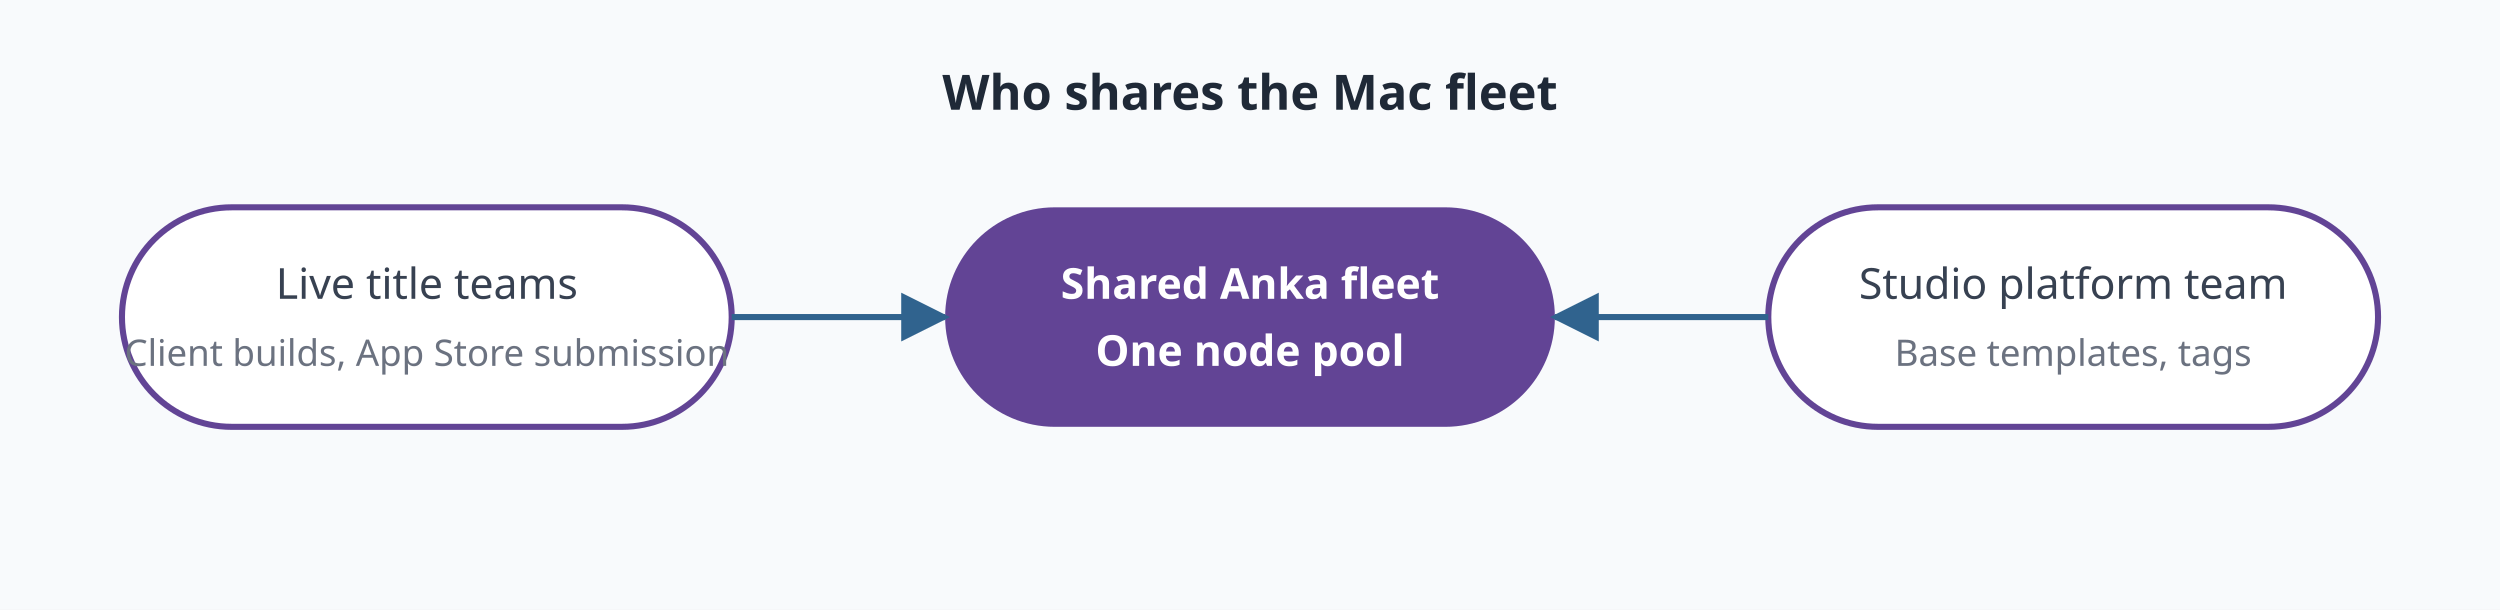
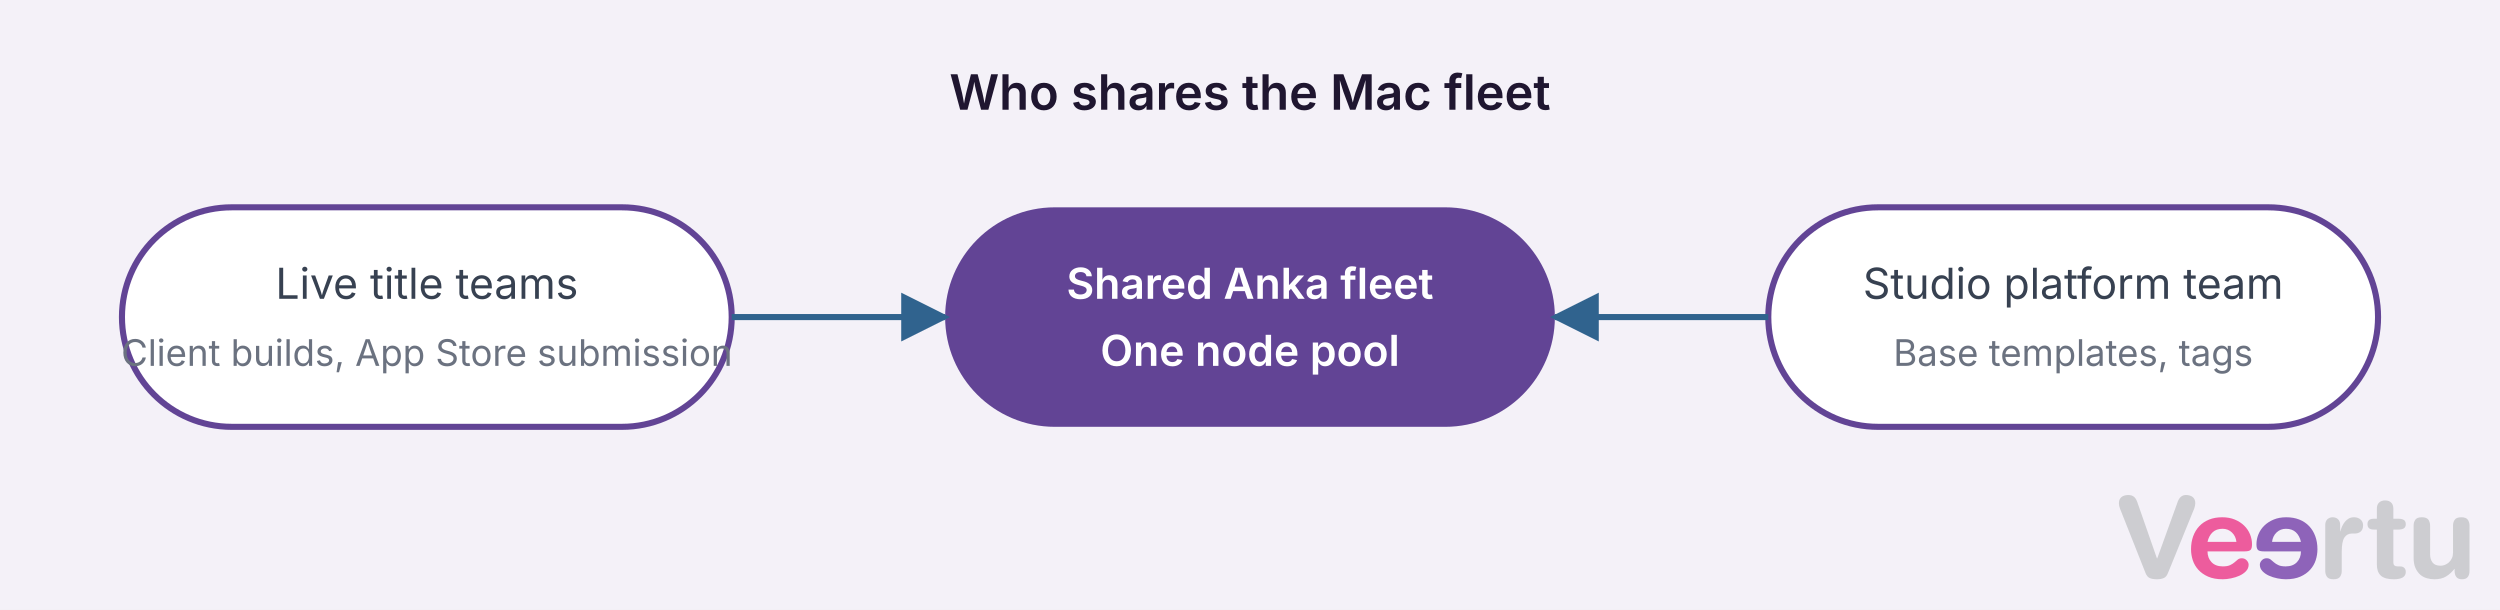
<svg xmlns="http://www.w3.org/2000/svg" viewBox="0 0 820 200" role="img" aria-label="Live title teams share one Mac fleet">
  <defs>
    <marker id="arrow" viewBox="0 0 10 10" refX="9" refY="5" markerWidth="8" markerHeight="8" orient="auto">
      <path d="M0,0 L10,5 L0,10 Z" fill="#30638E" />
    </marker>
    <style>
-       .title { font: 600 16px system-ui, sans-serif; fill: #1f2937; }
-       .label { font: 14px system-ui, sans-serif; fill: #374151; }
-       .small { font: 12px system-ui, sans-serif; fill: #6b7280; }
+       .title { font: 600 16px 'Museo Sans Rounded', system-ui, -apple-system, 'Segoe UI', sans-serif; fill: #1F1630; }
+       .label { font: 14px 'Museo Sans Rounded', system-ui, -apple-system, 'Segoe UI', sans-serif; fill: #374151; }
+       .small { font: 12px 'Museo Sans Rounded', system-ui, -apple-system, 'Segoe UI', sans-serif; fill: #6b7280; }
      .pill { fill: #ffffff; stroke: #624495; stroke-width: 2; }
      .hub { fill: #624495; }
-       .hub-text { font: 600 14px system-ui, sans-serif; fill: #ffffff; }
+       .hub-text { font: 600 14px 'Museo Sans Rounded', system-ui, -apple-system, 'Segoe UI', sans-serif; fill: #ffffff; }
    </style>
  </defs>
-   <rect width="820" height="200" fill="#f8fafc" />
+   <rect width="820" height="200" fill="#F4F1F8" />
  <text x="410" y="36" text-anchor="middle" class="title">Who shares the Mac fleet</text>
  <rect x="40" y="68" width="200" height="72" rx="36" class="pill" />
  <text x="140" y="98" text-anchor="middle" class="label">Live title teams</text>
  <text x="140" y="120" text-anchor="middle" class="small">Client builds, App Store submission</text>
  <rect x="310" y="68" width="200" height="72" rx="36" class="hub" />
  <text x="410" y="98" text-anchor="middle" class="hub-text">Shared Anka fleet</text>
  <text x="410" y="120" text-anchor="middle" class="hub-text">One node pool</text>
  <rect x="580" y="68" width="200" height="72" rx="36" class="pill" />
  <text x="680" y="98" text-anchor="middle" class="label">Studio platform team</text>
  <text x="680" y="120" text-anchor="middle" class="small">Base templates, tags</text>
  <line x1="240" y1="104" x2="310" y2="104" stroke="#30638E" stroke-width="2" marker-end="url(#arrow)" />
  <line x1="580" y1="104" x2="510" y2="104" stroke="#30638E" stroke-width="2" marker-end="url(#arrow)" />
+   <g class="veertu-watermark" data-veertu-logo="wordmark" aria-hidden="true" pointer-events="none" opacity="0.7" transform="translate(695 162.3657) scale(0.1468693)">
+     <path fill="#BCBEC0" d="M109.755,173.78c-2.187,5.888-5.34,9.755-9.458,11.602c-4.122,1.85-9.375,2.774-15.764,2.774 c-6.392,0-11.645-0.925-15.764-2.774c-4.122-1.847-7.275-5.714-9.458-11.602L2.522,30.519C0.839,25.979,0,21.943,0,18.412 s0.587-6.471,1.766-8.828C2.94,7.233,4.54,5.341,6.558,3.909c2.018-1.427,4.288-2.435,6.81-3.027C15.89,0.297,18.412,0,20.934,0 c5.549,0,9.963,1.474,13.242,4.414c3.279,2.945,5.84,7.527,7.693,13.746l43.169,123.588h0.504L130.225,18.16 C133.922,6.053,140.395,0,149.646,0c2.522,0,5.044,0.297,7.567,0.883c2.522,0.591,4.792,1.6,6.81,3.027 c2.018,1.432,3.613,3.324,4.792,5.675c1.174,2.357,1.766,5.297,1.766,8.828s-0.843,7.567-2.522,12.107L109.755,173.78z" />
+     <path fill="#EA1D76" d="M197.904,125.858c0,9.755,2.985,17.782,8.954,24.087c5.967,6.305,14.334,9.458,25.096,9.458 c6.894,0,12.317-0.922,16.268-2.774c3.949-1.847,7.228-3.909,9.837-6.179c2.606-2.27,5.084-4.369,7.44-6.305 c2.354-1.931,5.381-2.901,9.08-2.901c4.372,0,7.984,1.558,10.845,4.666c2.858,3.113,4.288,6.35,4.288,9.71 c0,5.549-1.978,10.386-5.927,14.503c-3.951,4.122-8.828,7.485-14.629,10.089c-5.801,2.609-12.067,4.585-18.79,5.927 c-6.726,1.345-12.863,2.018-18.412,2.018c-12.95,0-23.877-1.978-32.789-5.927c-8.914-3.949-16.229-9.119-21.943-15.512 c-5.717-6.387-9.837-13.533-12.359-21.439c-2.522-7.9-3.783-15.89-3.783-23.961c0-10.759,1.597-20.511,4.792-29.258 c3.192-8.741,7.777-16.268,13.746-22.574c5.967-6.305,13.242-11.179,21.817-14.629c8.575-3.444,18.325-5.171,29.258-5.171 c10.593,0,20.009,1.726,28.249,5.171c8.237,3.45,15.217,7.99,20.934,13.62c5.714,5.636,10.047,12.067,12.989,19.295 c2.94,7.233,4.414,14.629,4.414,22.195c0,6.392-1.135,10.638-3.405,12.737c-2.27,2.104-6.518,3.153-12.737,3.153H197.904z M262.472,104.671c-1.009-8.575-4.374-15.593-10.089-21.06c-5.717-5.462-12.698-8.197-20.934-8.197 c-9.248,0-16.647,2.609-22.195,7.819c-5.549,5.215-9.332,12.359-11.35,21.439H262.472z" />
+     <path fill="#62269E" d="M323.334,125.858c-6.219,0-10.467-1.048-12.737-3.153c-2.27-2.099-3.405-6.345-3.405-12.737 c0-7.567,1.474-14.962,4.414-22.195c2.943-7.228,7.275-13.659,12.989-19.295c5.717-5.63,12.698-10.17,20.934-13.62 c8.239-3.444,17.655-5.171,28.249-5.171c10.932,0,20.682,1.726,29.258,5.171c8.575,3.45,15.85,8.323,21.817,14.629 c5.969,6.305,10.554,13.833,13.746,22.574c3.195,8.746,4.792,18.499,4.792,29.258c0,8.071-1.261,16.061-3.783,23.961 c-2.522,7.906-6.642,15.052-12.359,21.439c-5.714,6.392-13.029,11.563-21.943,15.512c-8.912,3.949-19.839,5.927-32.789,5.927 c-5.549,0-11.686-0.673-18.412-2.018c-6.723-1.343-12.989-3.318-18.79-5.927c-5.801-2.604-10.677-5.967-14.629-10.089 c-3.949-4.117-5.927-8.954-5.927-14.503c0-3.36,1.429-6.597,4.288-9.71c2.861-3.108,6.474-4.666,10.845-4.666 c3.699,0,6.726,0.969,9.08,2.901c2.357,1.936,4.834,4.036,7.44,6.305c2.609,2.27,5.888,4.332,9.837,6.179 c3.951,1.852,9.374,2.774,16.268,2.774c10.761,0,19.129-3.153,25.096-9.458c5.969-6.305,8.954-14.332,8.954-24.087H323.334z M406.566,104.671c-2.018-9.08-5.801-16.224-11.35-21.439c-5.549-5.21-12.947-7.819-22.195-7.819 c-8.237,0-15.217,2.735-20.934,8.197c-5.714,5.467-9.08,12.485-10.089,21.06H406.566z" />
+     <path fill="#BCBEC0" d="M460.85,66.838c0-5.549,1.597-9.792,4.792-12.737c3.192-2.94,7.146-4.414,11.854-4.414 c4.705,0,8.66,1.474,11.854,4.414c3.192,2.945,4.792,7.188,4.792,12.737v14.124h0.504c1.009-3.865,2.354-7.648,4.036-11.35 c1.679-3.697,3.741-7.017,6.179-9.963c2.435-2.94,5.297-5.336,8.575-7.188c3.279-1.847,7.188-2.774,11.728-2.774 c5.885,0,10.719,1.684,14.503,5.044c3.783,3.366,5.675,7.653,5.675,12.863c0,3.366-0.504,6.224-1.513,8.575 c-1.009,2.357-2.396,4.248-4.162,5.675c-1.766,1.432-3.744,2.483-5.927,3.153c-2.186,0.675-4.374,1.009-6.558,1.009h-6.558 c-7.401,0-13.076,2.987-17.025,8.954c-3.951,5.972-5.927,16.607-5.927,31.906v42.877c0,4.879-1.261,9.167-3.783,12.863 c-2.522,3.697-7.401,5.549-14.629,5.549c-7.23,0-12.107-1.852-14.629-5.549c-2.522-3.697-3.783-7.984-3.783-12.863V66.838z" />
+     <path fill="#BCBEC0" d="M576.093,77.179h-6.305c-5.213,0-8.954-1.009-11.224-3.027 c-2.27-2.018-3.405-5.044-3.405-9.08c0-4.036,1.135-7.062,3.405-9.08c2.27-2.018,6.011-3.027,11.224-3.027h6.305V30.519 c0-6.053,1.679-10.633,5.044-13.746c3.363-3.108,7.819-4.666,13.368-4.666c5.549,0,10.002,1.558,13.368,4.666 c3.363,3.113,5.044,7.693,5.044,13.746v22.448h11.098c5.381,0,9.498,0.927,12.359,2.774c2.859,1.852,4.288,4.963,4.288,9.332 c0,4.374-1.429,7.485-4.288,9.332c-2.861,1.852-6.978,2.774-12.359,2.774h-11.098v73.648c0,5.72,3.192,8.575,9.584,8.575h5.297 c4.036,0,7.188,1.096,9.458,3.279c2.27,2.189,3.405,5.215,3.405,9.08c0,10.932-8.914,16.394-26.735,16.394 c-13.454,0-23.12-2.735-29.005-8.197c-5.888-5.462-8.828-13.659-8.828-24.591V77.179z" />
+     <path fill="#BCBEC0" d="M783.009,169.744c0,5.549-1.303,10.007-3.909,13.368c-2.609,3.363-6.852,5.044-12.737,5.044 c-5.888,0-10.131-1.681-12.737-5.044c-2.609-3.36-3.909-7.819-3.909-13.368v-4.792h-0.504c-5.213,6.897-11.31,12.485-18.286,16.773 c-6.978,4.288-15.764,6.432-26.357,6.432c-5.549,0-11.098-0.757-16.647-2.27s-10.509-4.162-14.881-7.945 c-4.374-3.783-7.945-8.741-10.719-14.881c-2.774-6.135-4.162-13.911-4.162-23.33v-71.63c0-4.874,1.261-9.161,3.783-12.863 c2.522-3.697,7.398-5.549,14.629-5.549c7.228,0,12.107,1.852,14.629,5.549c2.522,3.702,3.783,7.99,3.783,12.863v64.316 c0,7.567,1.85,13.707,5.549,18.412c3.697,4.711,9.584,7.062,17.655,7.062c3.192,0,6.471-0.631,9.837-1.892 c3.363-1.261,6.39-3.153,9.08-5.675c2.688-2.522,4.876-5.588,6.558-9.206c1.679-3.613,2.522-7.693,2.522-12.233V68.099 c0-4.874,1.261-9.161,3.783-12.863c2.522-3.697,7.398-5.549,14.629-5.549c7.228,0,12.107,1.852,14.629,5.549 c2.522,3.702,3.783,7.99,3.783,12.863V169.744z" />
+   </g>
</svg>
